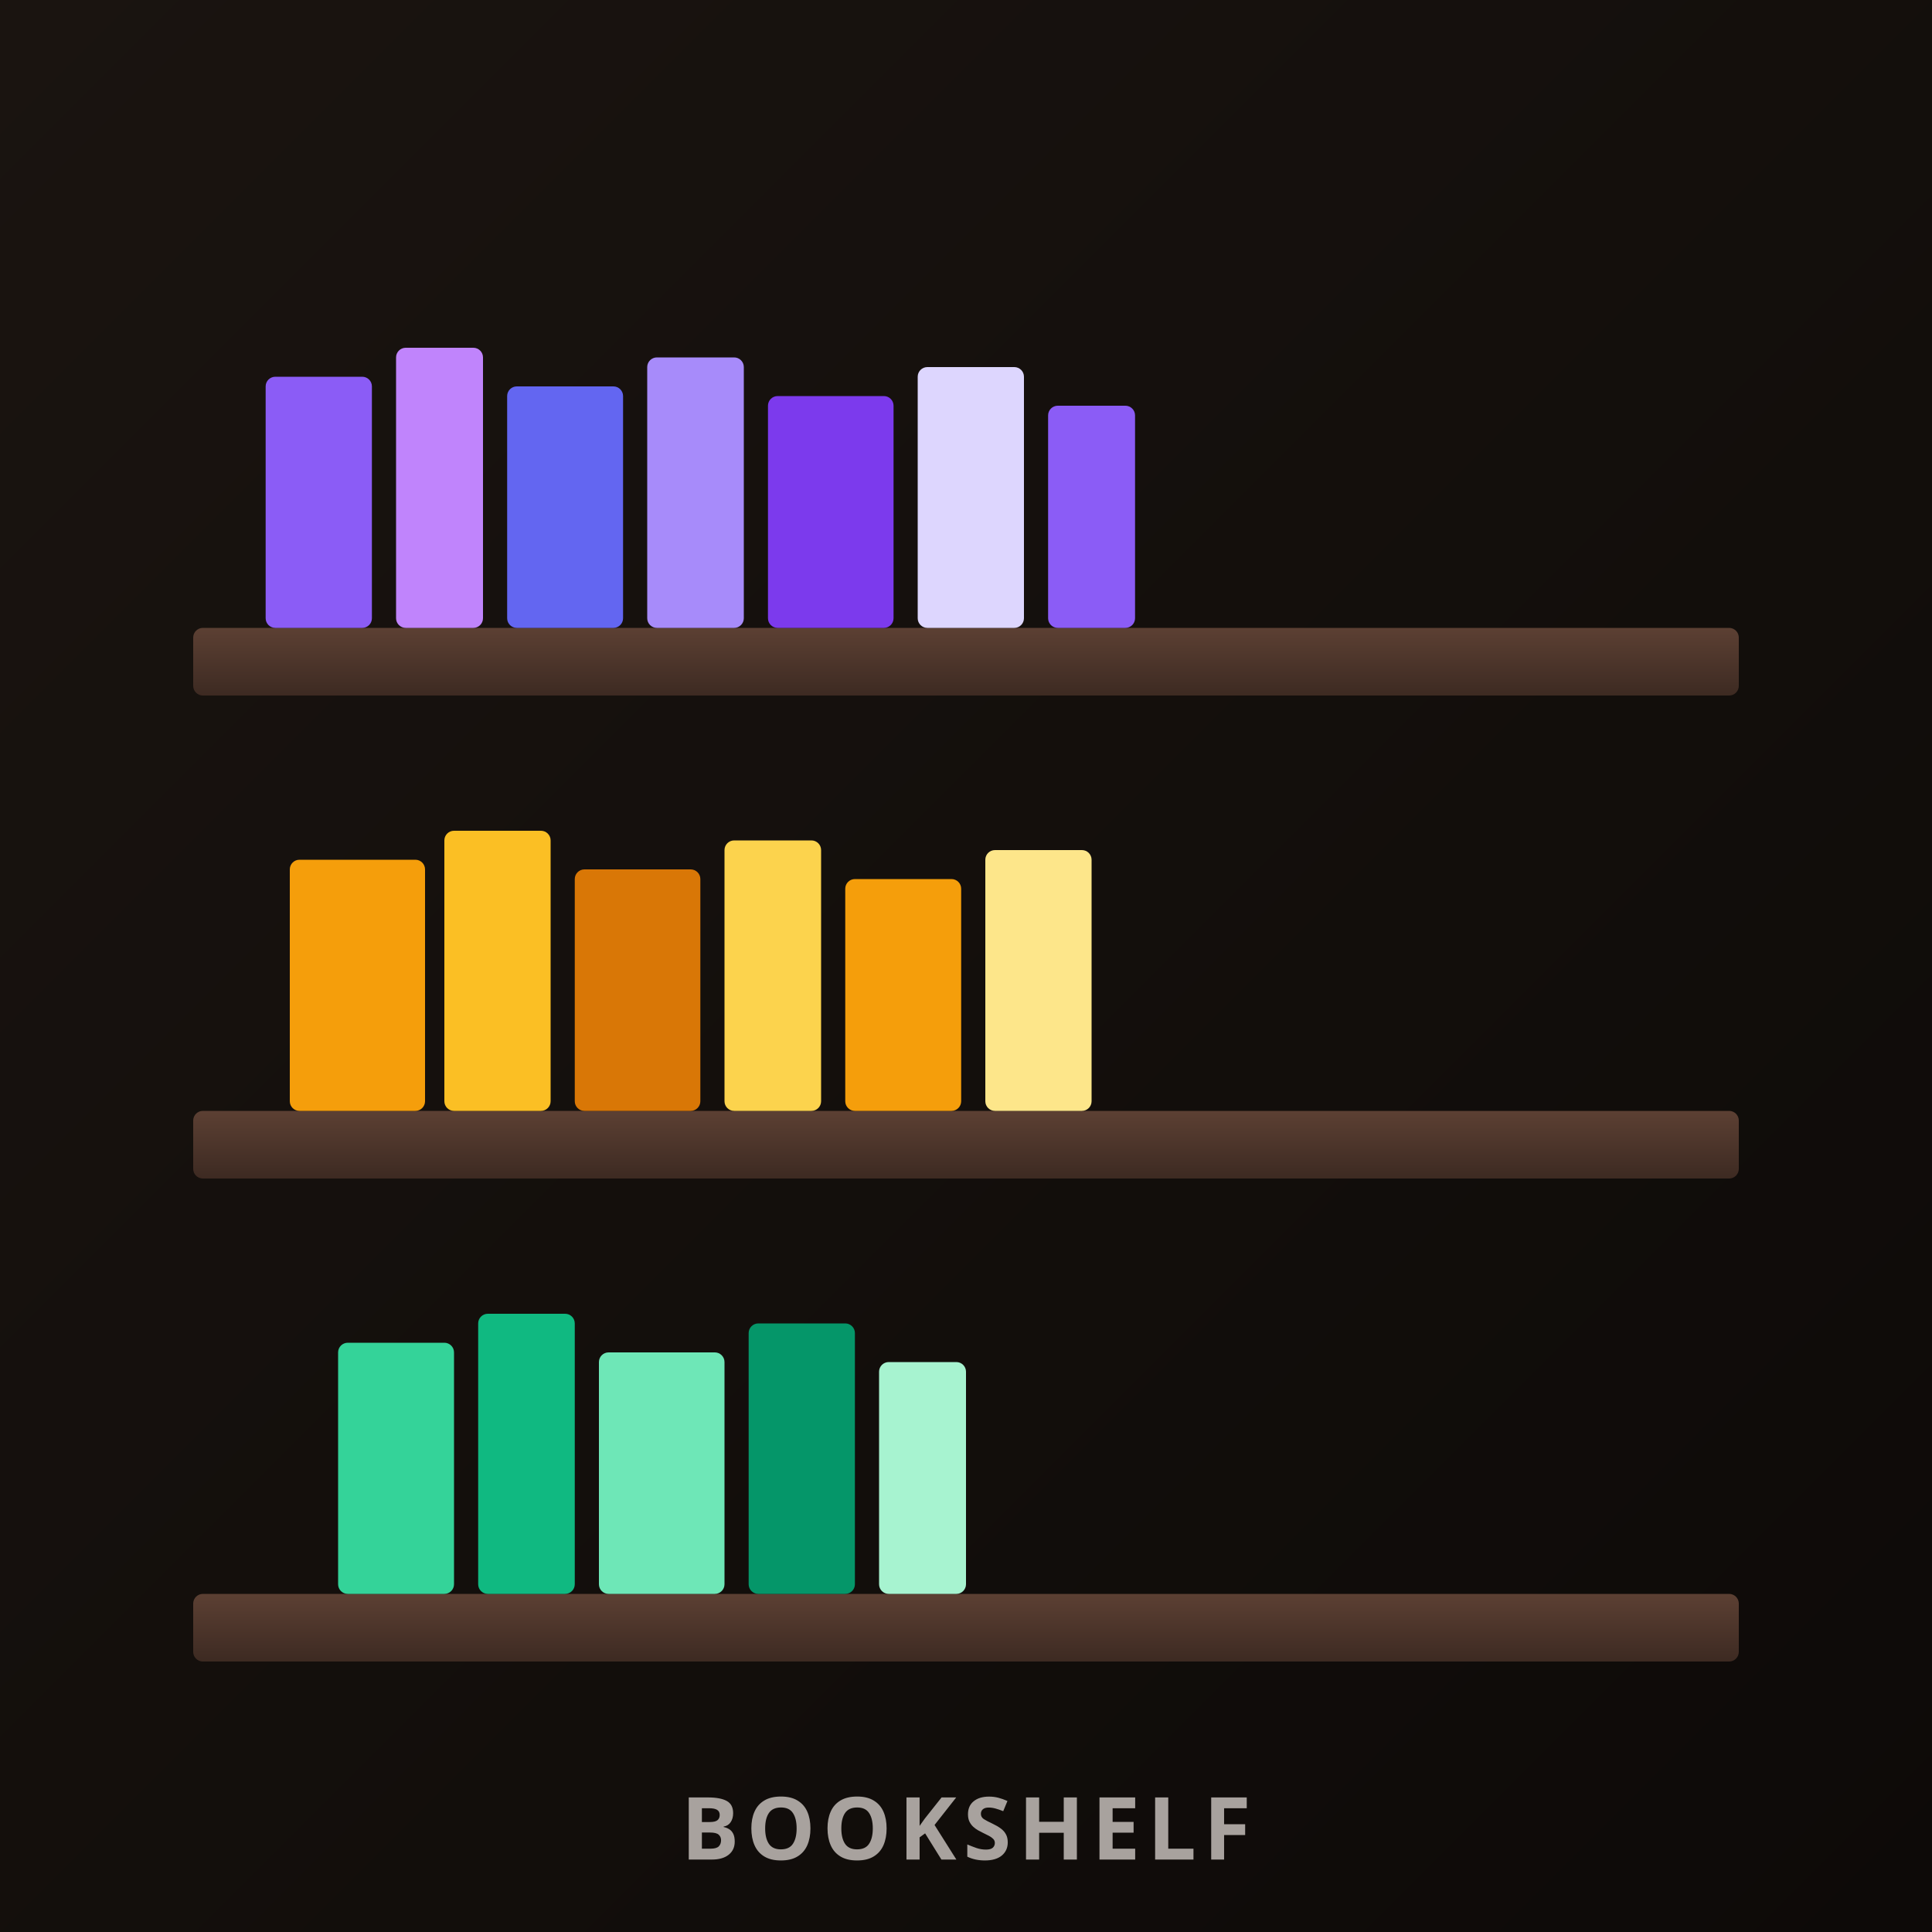
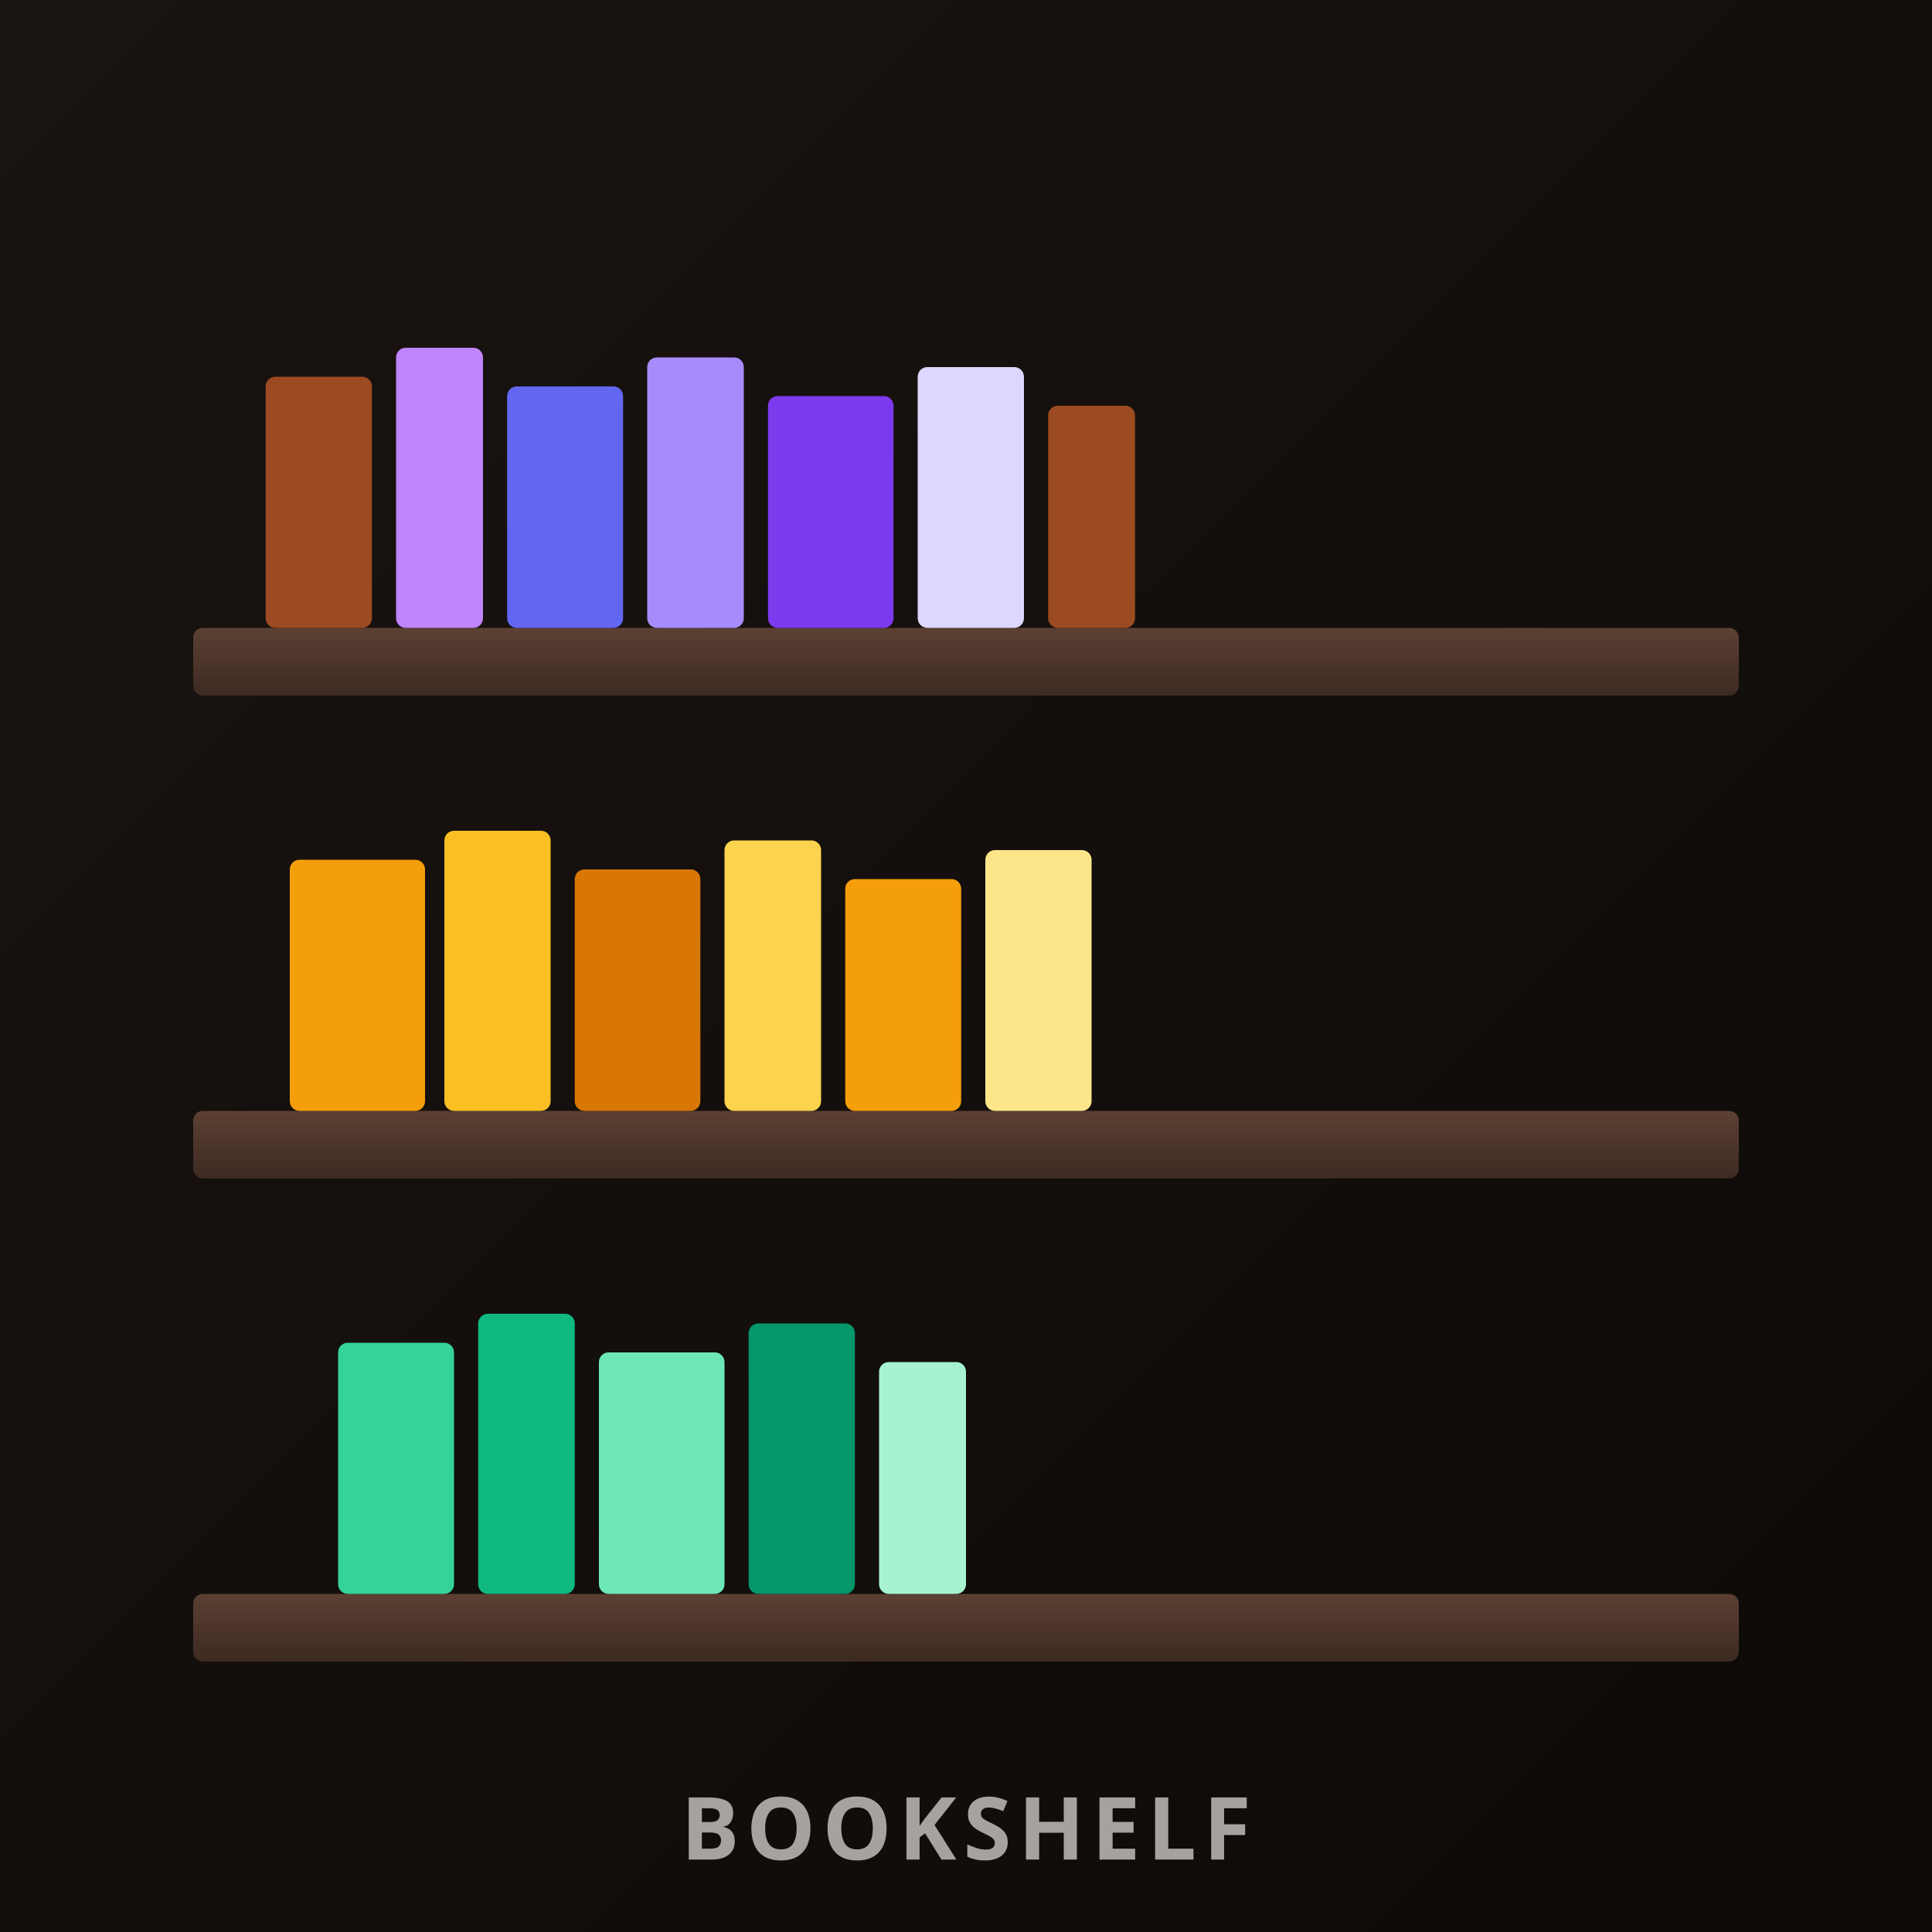
<svg xmlns="http://www.w3.org/2000/svg" viewBox="0 0 400 400" role="img" aria-label="Bookshelf">
  <defs>
    <linearGradient id="bg" x1="0%" y1="0%" x2="100%" y2="100%">
      <stop offset="0%" stop-color="#1a1410" />
      <stop offset="100%" stop-color="#0d0a08" />
    </linearGradient>
    <linearGradient id="shelf" x1="0%" y1="0%" x2="0%" y2="100%">
      <stop offset="0%" stop-color="#5c4033" />
      <stop offset="100%" stop-color="#3d2a22" />
    </linearGradient>
  </defs>
  <rect width="400" height="400" fill="url(#bg)" />
  <rect x="40" y="130" width="320" height="14" rx="2" fill="url(#shelf)" />
  <rect x="40" y="230" width="320" height="14" rx="2" fill="url(#shelf)" />
  <rect x="40" y="330" width="320" height="14" rx="2" fill="url(#shelf)" />
-   <rect x="55" y="78" width="22" height="52" rx="2" fill="#8b5cf6" />
+   <rect x="55" y="78" width="22" height="52" rx="2" fill="#9c4a21" />
  <rect x="82" y="72" width="18" height="58" rx="2" fill="#c084fc" />
  <rect x="105" y="80" width="24" height="50" rx="2" fill="#6366f1" />
  <rect x="134" y="74" width="20" height="56" rx="2" fill="#a78bfa" />
  <rect x="159" y="82" width="26" height="48" rx="2" fill="#7c3aed" />
  <rect x="190" y="76" width="22" height="54" rx="2" fill="#ddd6fe" />
-   <rect x="217" y="84" width="18" height="46" rx="2" fill="#8b5cf6" />
+   <rect x="217" y="84" width="18" height="46" rx="2" fill="#9c4a21" />
  <rect x="60" y="178" width="28" height="52" rx="2" fill="#f59e0b" />
  <rect x="92" y="172" width="22" height="58" rx="2" fill="#fbbf24" />
  <rect x="119" y="180" width="26" height="50" rx="2" fill="#d97706" />
  <rect x="150" y="174" width="20" height="56" rx="2" fill="#fcd34d" />
  <rect x="175" y="182" width="24" height="48" rx="2" fill="#f59e0b" />
  <rect x="204" y="176" width="22" height="54" rx="2" fill="#fde68a" />
  <rect x="70" y="278" width="24" height="52" rx="2" fill="#34d399" />
  <rect x="99" y="272" width="20" height="58" rx="2" fill="#10b981" />
  <rect x="124" y="280" width="26" height="50" rx="2" fill="#6ee7b7" />
  <rect x="155" y="274" width="22" height="56" rx="2" fill="#059669" />
  <rect x="182" y="282" width="18" height="48" rx="2" fill="#a7f3d0" />
  <text x="200" y="385" text-anchor="middle" fill="#a8a29e" font-family="system-ui,sans-serif" font-size="18" font-weight="600" letter-spacing="0.08em">BOOKSHELF</text>
</svg>
